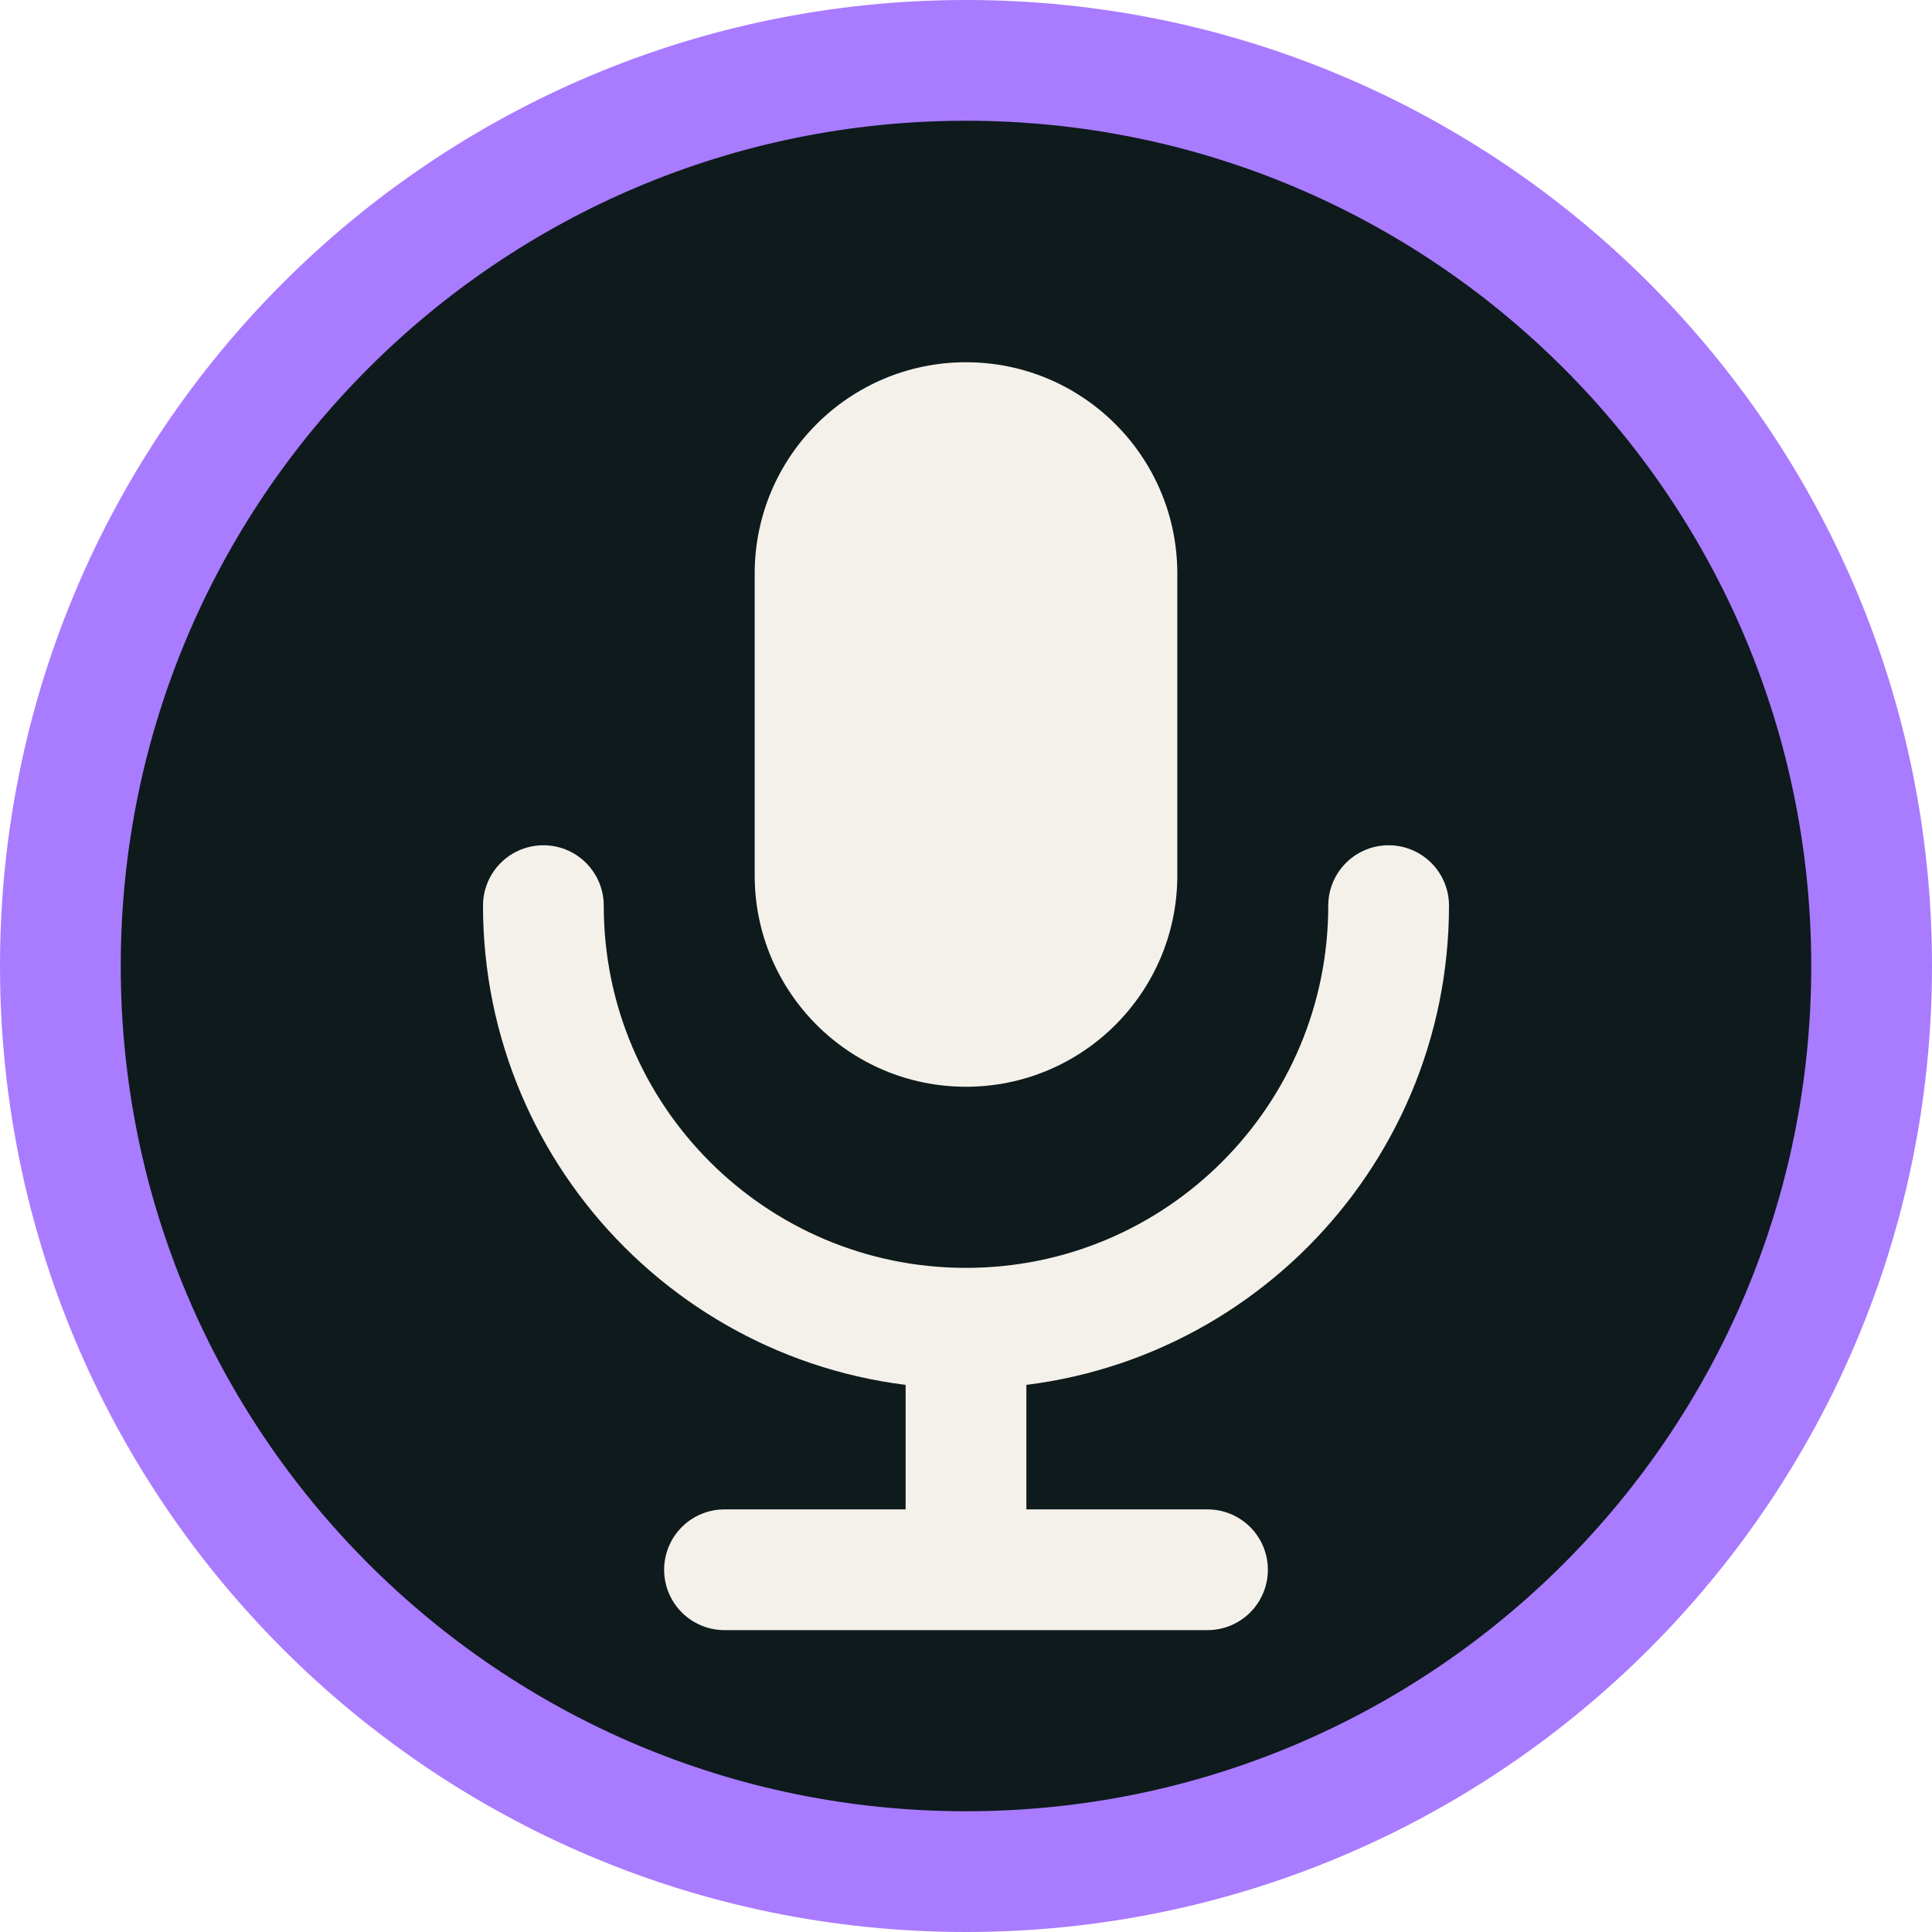
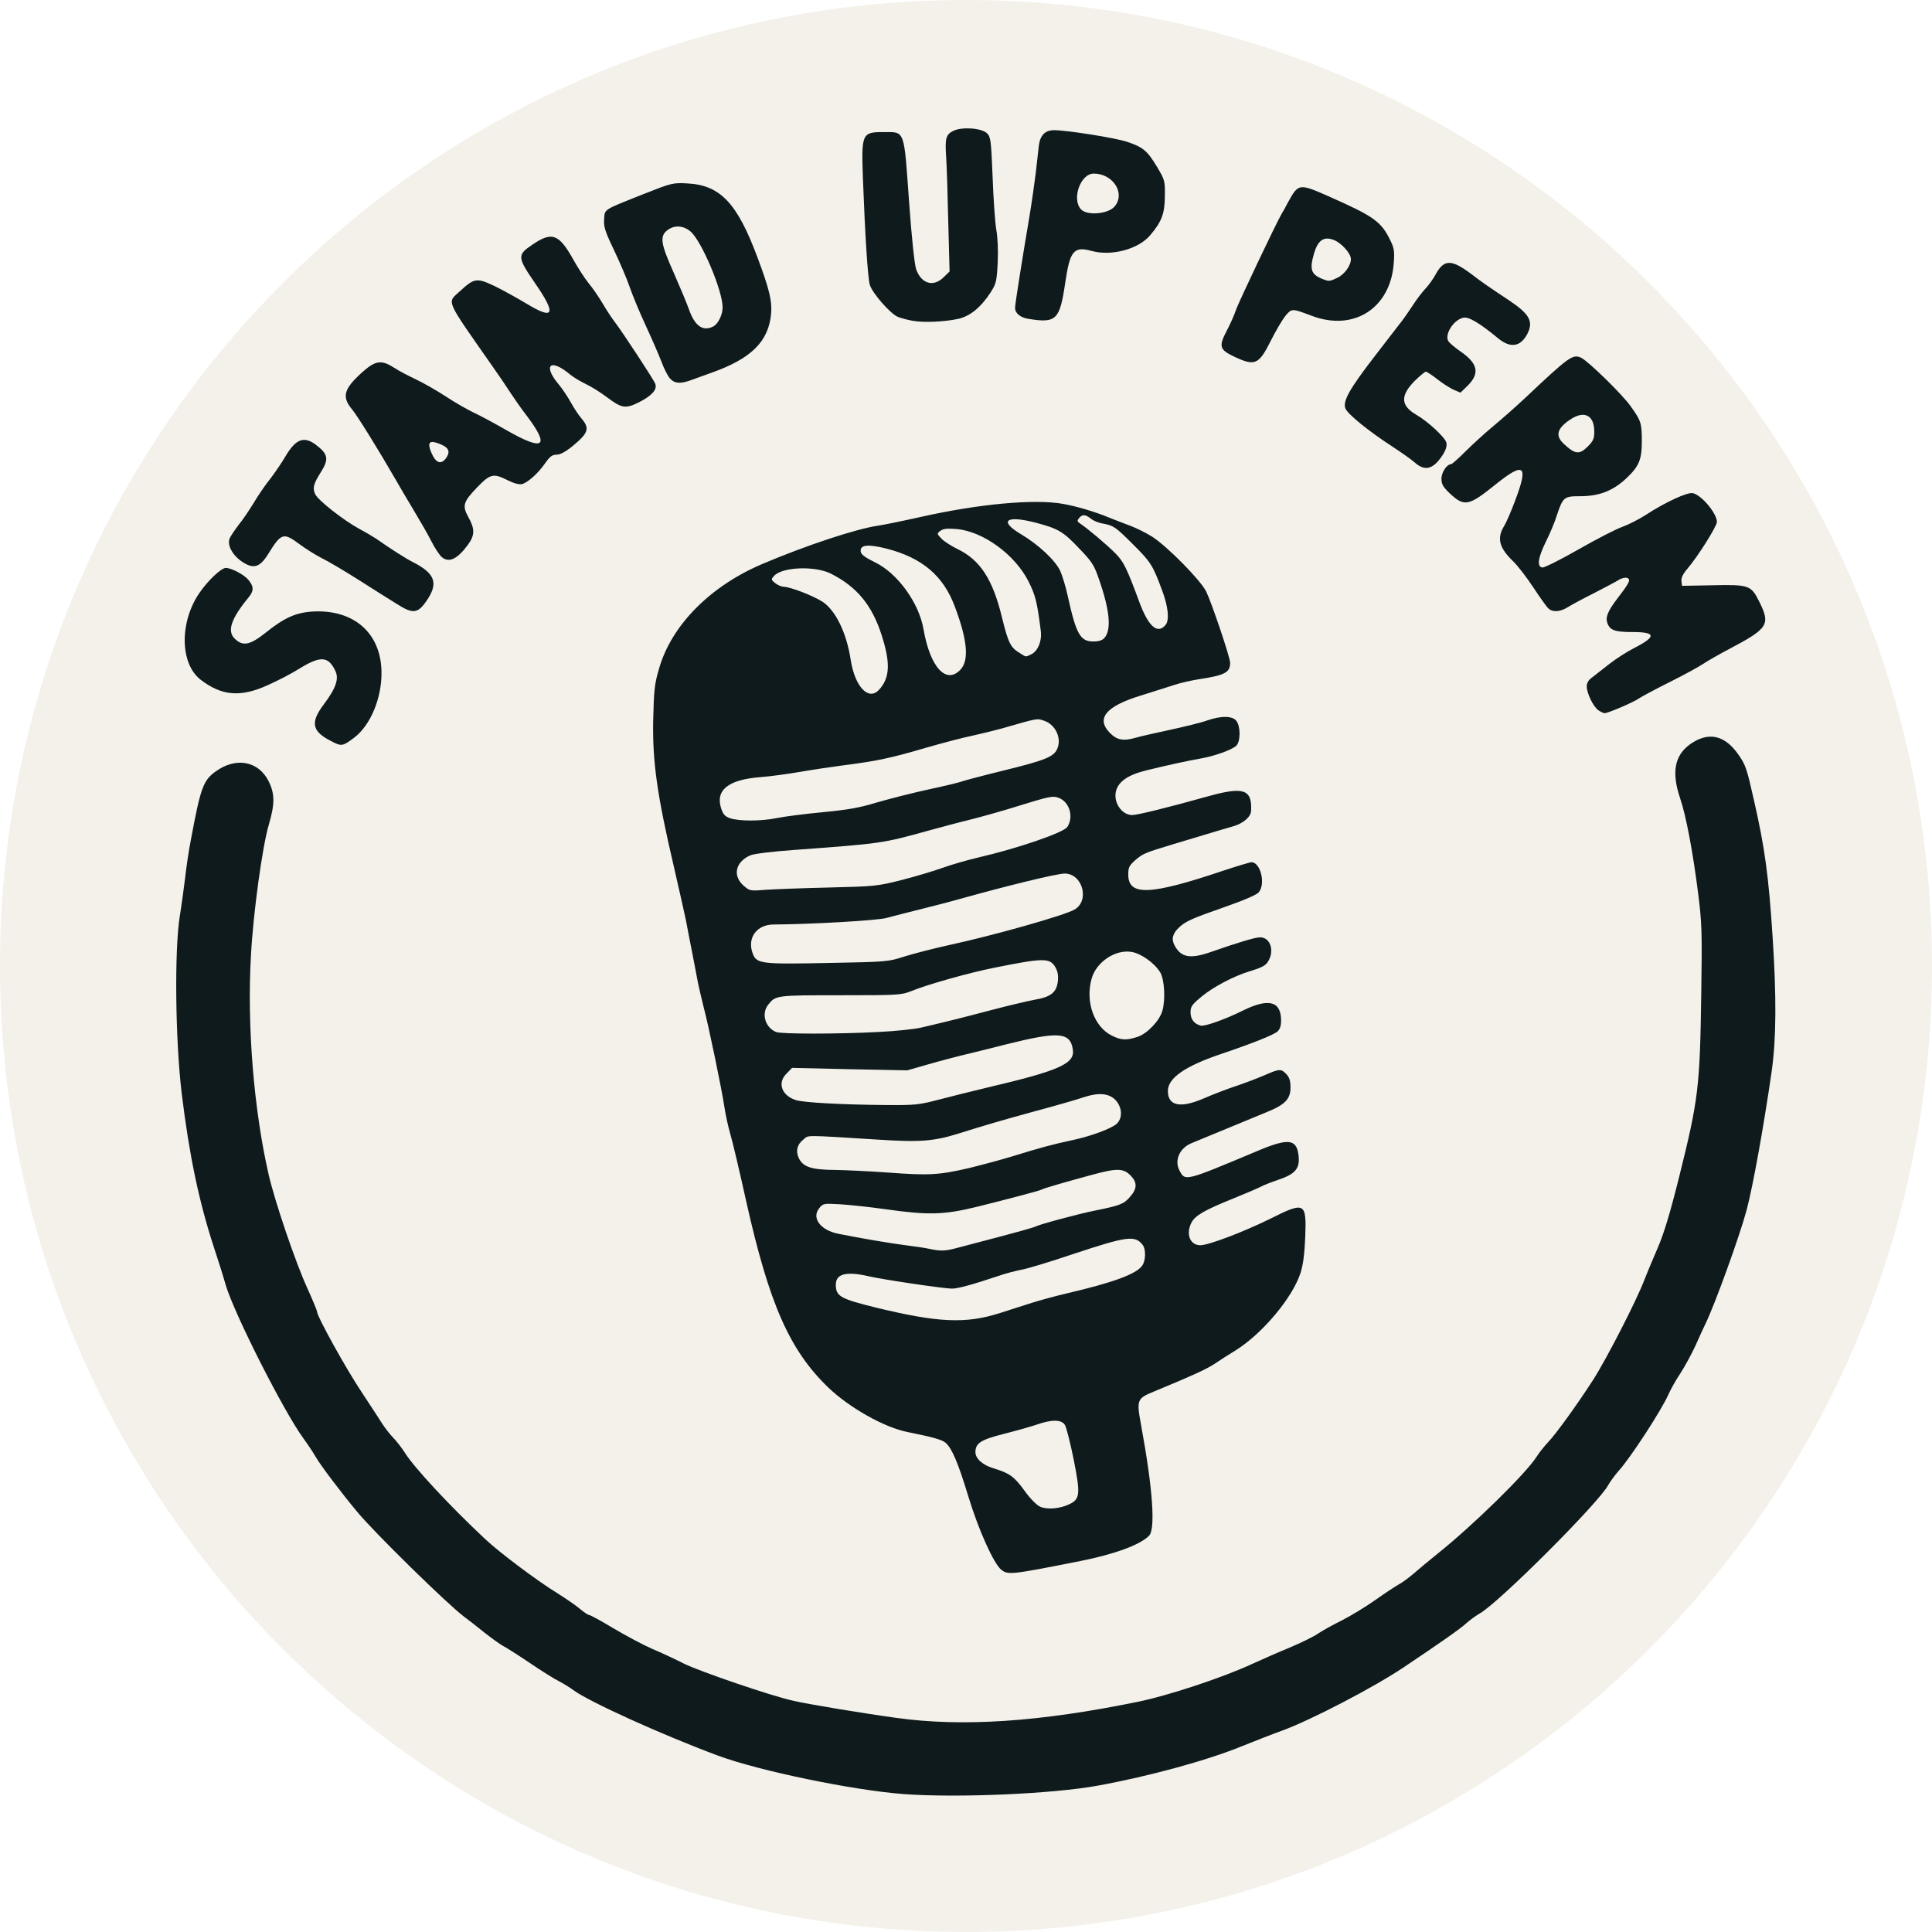
- <svg xmlns="http://www.w3.org/2000/svg" viewBox="0 0 64 64">
-   <circle cx="32" cy="32" r="30" fill="#0e1a1c" stroke="#a97bff" stroke-width="4" />
-   <rect x="25" y="12" width="14" height="24" rx="7" fill="#f4f1ea" />
-   <path d="M18 30a14 14 0 0 0 28 0M32 44v8M24 52h16" fill="none" stroke="#f4f1ea" stroke-width="4" stroke-linecap="round" />
+ <svg xmlns="http://www.w3.org/2000/svg" viewBox="0 0 1024 1024">
+   <circle cx="512" cy="512" r="512" fill="#F4F1EA" />
+   <path fill="#0E1A1C" d="M479.0 950.9C452.2 948.9 402.3 938.6 380.5 930.5C350.9 919.5 312.1 901.9 303.9 895.8C302.0 894.4 298.6 892.3 296.3 891.1C294.0 890.0 287.0 885.6 280.8 881.4C274.6 877.2 268.1 873.1 266.5 872.3C264.9 871.4 260.4 868.2 256.5 865.1C252.7 862.0 247.9 858.3 246.0 856.9C237.4 850.5 198.7 812.6 189.4 801.4C180.5 790.7 170.1 776.9 167.4 772.3C165.9 769.7 162.9 765.2 160.9 762.5C150.3 748.0 124.1 696.2 119.6 681.0C118.3 676.3 115.5 667.5 113.5 661.5C105.4 636.8 100.3 612.2 96.3 579.5C92.9 551.1 92.4 503.5 95.3 485.5C96.2 480.0 97.4 471.0 98.1 465.5C98.7 460.0 100.0 451.0 101.1 445.5C106.3 417.5 107.7 413.6 114.3 408.9C125.0 401.1 137.0 403.3 142.4 414.1C145.7 420.8 145.7 426.1 142.5 437.0C139.1 448.4 134.2 483.8 133.0 506.6C130.9 543.8 134.5 588.1 142.4 622.6C145.8 637.3 156.6 669.0 162.9 682.8C165.7 689.0 168.0 694.5 168.0 695.1C168.0 697.7 183.7 726.0 191.9 738.2C196.6 745.3 201.4 752.7 202.6 754.6C203.8 756.5 206.3 759.8 208.2 761.8C210.2 763.8 213.0 767.5 214.6 770.0C219.3 777.6 238.2 798.0 257.1 815.7C264.5 822.7 284.9 838.0 295.2 844.3C299.5 847.0 304.8 850.6 307.1 852.5C309.3 854.4 311.7 856.0 312.3 856.0C312.9 856.0 318.6 859.1 324.9 862.9C331.3 866.7 340.6 871.7 345.6 873.9C350.6 876.0 358.3 879.6 362.6 881.8C370.9 885.9 408.8 898.9 420.3 901.4C427.8 903.2 457.5 908.1 475.0 910.5C510.0 915.4 551.0 912.7 603.5 901.9C619.5 898.6 647.9 889.2 663.5 882.0C668.1 879.9 676.9 876.0 683.2 873.4C689.4 870.8 696.4 867.4 698.8 865.7C701.2 864.1 706.8 861.0 711.3 858.8C715.8 856.5 723.8 851.7 729.0 848.0C734.2 844.3 739.9 840.6 741.5 839.7C743.1 838.9 746.6 836.3 749.2 834.1C751.8 831.8 757.7 826.9 762.3 823.2C780.8 808.4 808.9 780.9 814.5 772.0C815.7 770.0 818.5 766.6 820.6 764.3C824.8 759.9 835.9 744.5 844.3 731.5C851.5 720.3 867.3 689.5 871.5 678.5C872.8 675.2 875.9 667.6 878.5 661.7C881.9 653.9 885.1 643.3 890.0 623.7C900.2 582.8 901.0 576.3 901.7 526.5C902.2 493.8 902.0 489.0 900.1 473.9C897.3 451.6 893.6 432.1 890.5 423.1C885.9 409.4 887.5 400.6 895.6 394.6C905.5 387.5 914.3 389.5 921.7 400.4C925.2 405.5 925.9 407.5 929.6 424.0C935.4 449.4 937.4 464.1 939.5 496.3C941.6 528.3 941.5 550.4 939.0 568.0C935.0 595.9 929.0 629.4 925.7 641.5C922.1 655.0 909.0 691.2 904.0 701.5C902.9 703.7 900.5 709.0 898.6 713.3C896.6 717.6 893.1 724.1 890.7 727.8C888.2 731.5 885.4 736.6 884.3 739.1C880.7 747.3 864.2 772.7 857.9 779.6C855.9 781.9 853.4 785.3 852.4 787.1C847.7 796.2 794.6 849.3 784.4 855.1C782.3 856.3 778.9 858.8 777.0 860.5C774.0 863.3 763.4 870.7 744.0 883.7C727.9 894.5 694.2 912.0 679.2 917.4C675.2 918.8 665.8 922.5 658.3 925.5C640.0 933.0 609.4 941.4 582.0 946.4C558.2 950.8 507.5 953.0 479.0 950.9ZM530.7 832.0C526.7 828.8 518.6 810.9 513.1 792.7C507.8 775.3 504.6 767.8 501.3 764.8C499.5 763.1 494.4 761.7 481.0 759.0C468.8 756.6 450.3 746.2 439.1 735.5C418.5 715.7 407.7 691.2 395.5 636.7C391.9 620.4 388.1 604.3 387.0 600.8C386.0 597.3 384.6 591.1 384.0 587.0C382.6 577.6 375.7 544.1 372.9 533.6C371.8 529.2 370.2 522.5 369.5 518.6C368.8 514.7 367.4 507.7 366.5 503.0C365.6 498.3 364.2 491.4 363.5 487.5C362.7 483.6 359.8 470.9 357.1 459.1C348.3 421.5 345.8 403.8 346.2 382.0C346.6 365.4 346.9 362.5 349.4 354.1C356.0 331.3 376.5 310.6 404.1 298.9C427.4 289.0 454.1 280.2 465.5 278.6C468.2 278.2 478.1 276.2 487.5 274.1C518.5 267.1 548.4 264.3 563.6 267.1C570.4 268.3 580.3 271.2 587.5 274.2C590.2 275.3 595.4 277.3 598.9 278.6C602.4 279.9 607.8 282.6 610.9 284.6C619.0 289.9 636.3 307.5 639.3 313.5C642.1 319.2 652.0 348.4 652.0 351.3C652.0 356.4 649.3 357.9 635.5 360.0C631.6 360.6 625.8 361.9 622.5 363.0C619.2 364.1 611.1 366.6 604.5 368.7C586.0 374.4 580.7 380.9 588.4 388.6C592.1 392.3 595.5 392.9 602.0 391.0C603.9 390.4 611.9 388.6 619.8 386.9C627.7 385.2 636.7 383.0 639.7 381.9C647.5 379.2 653.4 379.4 655.4 382.2C657.6 385.3 657.5 393.2 655.2 395.3C652.8 397.5 643.5 400.8 636.5 402.0C629.2 403.3 619.5 405.4 607.6 408.3C597.9 410.7 592.8 414.2 591.5 419.3C590.0 425.2 594.5 432.0 600.1 432.0C602.8 432.0 619.1 428.0 640.5 422.0C659.2 416.8 663.7 418.4 663.1 429.8C663.0 432.9 659.0 436.4 653.8 437.9C649.6 439.1 646.2 440.1 622.0 447.4C606.7 452.0 605.8 452.4 601.6 456.0C598.5 458.8 598.0 459.8 598.0 463.5C598.0 475.0 609.4 474.6 648.6 461.4C655.9 459.0 662.5 457.0 663.3 457.0C668.1 457.0 670.9 468.4 667.2 472.9C666.2 474.2 659.5 477.1 649.5 480.6C631.8 486.8 628.6 488.2 625.1 491.4C621.6 494.6 620.7 497.6 622.5 501.0C625.9 507.5 630.8 508.4 641.7 504.6C655.7 499.7 665.6 496.7 667.9 496.8C673.0 496.8 675.5 503.3 672.5 508.9C671.1 511.7 669.3 512.7 661.7 515.0C653.7 517.5 642.9 523.2 637.0 528.1C631.8 532.4 631.0 533.5 631.0 536.5C631.0 540.2 632.9 542.7 636.4 543.6C638.6 544.1 649.4 540.3 658.8 535.6C672.4 528.9 679.0 530.6 679.0 540.9C679.0 543.8 678.4 545.5 677.0 546.8C674.8 548.6 663.9 553.0 647.0 558.7C628.1 565.1 619.0 571.4 619.0 578.2C619.0 586.2 625.6 587.6 638.2 582.1C643.3 579.9 651.1 576.9 655.5 575.5C659.9 574.0 666.5 571.5 670.2 569.9C678.2 566.4 679.0 566.4 681.8 569.3C683.4 571.0 684.0 572.9 684.0 576.4C684.0 582.5 681.1 585.5 671.5 589.4C663.5 592.7 637.5 603.4 631.3 606.0C625.1 608.7 622.4 615.0 625.1 620.3C628.2 626.2 627.7 626.3 666.3 610.1C682.6 603.2 687.1 603.6 688.2 612.0C689.2 619.3 686.7 622.3 677.0 625.5C674.0 626.5 669.9 628.1 668.0 629.1C666.1 630.1 659.3 632.9 653.0 635.5C638.4 641.4 633.4 644.3 631.5 648.0C628.4 654.0 630.7 660.0 636.2 660.0C640.6 660.0 659.2 652.9 673.2 646.0C691.7 636.7 692.5 637.2 691.8 655.7C691.4 664.8 690.7 670.3 689.3 674.7C685.0 687.9 669.2 706.7 655.1 715.6C651.6 717.7 646.5 721.0 643.7 722.9C639.0 725.9 632.5 728.9 611.7 737.5C602.5 741.3 602.3 741.8 604.9 755.9C611.0 789.1 612.5 810.5 609.0 814.0C604.1 818.9 590.6 823.8 572.5 827.4C535.7 834.7 534.3 834.8 530.7 832.0ZM566.7 797.3C572.5 794.6 572.7 791.9 569.1 773.7C567.3 764.8 565.2 756.5 564.4 755.2C562.5 752.3 557.4 752.3 549.4 755.1C546.2 756.2 538.3 758.4 532.0 760.0C519.8 763.1 517.0 764.9 517.0 769.7C517.0 773.1 520.9 776.6 526.8 778.3C535.0 780.8 537.6 782.6 543.0 790.1C546.0 794.3 549.4 797.7 551.3 798.6C555.0 800.2 561.7 799.7 566.7 797.3ZM529.5 696.1C535.0 694.3 542.9 691.8 547.0 690.5C551.1 689.2 559.5 686.9 565.5 685.5C589.9 679.8 602.3 675.3 605.4 670.8C607.3 668.1 607.4 662.2 605.7 659.9C601.6 654.6 597.6 655.1 568.4 664.8C556.9 668.7 544.9 672.3 541.8 672.9C538.6 673.5 532.7 675.0 528.8 676.4C516.0 680.7 507.7 683.0 504.6 683.0C500.4 683.0 467.8 678.2 460.2 676.4C448.4 673.7 443.0 675.2 443.0 680.9C443.0 687.1 445.4 688.4 464.5 693.1C497.0 701.0 511.7 701.7 529.5 696.1ZM507.0 661.5C510.0 660.7 520.3 658.0 529.8 655.5C539.3 653.0 547.9 650.6 548.8 650.1C551.4 648.8 571.6 643.4 580.5 641.6C593.4 639.0 595.7 638.2 598.9 634.4C602.8 630.0 602.9 626.7 599.1 622.9C595.4 619.2 591.9 619.1 579.1 622.6C565.0 626.4 552.9 629.9 552.1 630.5C551.1 631.1 534.8 635.4 517.5 639.7C500.3 643.9 491.9 644.1 470.0 641.0C461.5 639.8 450.4 638.6 445.4 638.3C436.4 637.8 436.3 637.8 434.1 640.5C430.1 645.6 434.9 652.0 444.2 653.9C456.1 656.3 472.0 659.0 480.0 660.0C484.7 660.6 490.3 661.4 492.5 661.9C498.5 663.2 501.0 663.1 507.0 661.5ZM514.0 619.0C520.9 617.3 531.0 614.6 536.5 612.9C551.0 608.4 558.5 606.4 567.5 604.5C577.7 602.4 588.8 598.3 591.8 595.7C595.2 592.6 594.8 586.7 591.1 582.9C587.7 579.5 582.4 579.0 574.9 581.4C569.5 583.2 559.6 586.0 547.0 589.4C532.0 593.5 520.4 596.9 508.7 600.6C495.1 604.9 488.0 605.5 465.0 604.0C425.1 601.5 428.8 601.6 425.9 603.9C422.4 606.6 421.6 610.2 423.5 614.1C425.9 618.6 430.2 620.0 442.7 620.1C448.6 620.2 461.4 620.8 471.0 621.5C492.3 623.1 497.9 622.8 514.0 619.0ZM497.3 582.9C503.5 581.3 515.0 578.4 523.0 576.5C561.7 567.4 569.9 563.8 568.6 556.1C567.2 547.0 560.9 546.6 533.0 553.6C530.0 554.4 521.9 556.4 515.0 558.1C508.1 559.7 497.6 562.5 491.7 564.2L480.9 567.3L450.3 566.7L419.8 566.0L416.8 569.1C411.9 574.0 414.3 580.7 421.9 583.1C426.1 584.4 446.5 585.5 469.8 585.7C485.0 585.8 487.0 585.6 497.3 582.9ZM603.1 549.5C608.2 547.7 614.6 541.0 616.1 535.7C617.8 529.7 617.2 519.1 614.9 515.3C611.8 510.3 604.6 505.2 599.5 504.5C590.9 503.2 580.8 510.1 578.5 519.0C575.2 531.2 580.0 544.3 589.3 548.9C594.3 551.4 597.1 551.5 603.1 549.5ZM465.0 547.0C474.1 546.6 484.4 545.5 488.0 544.7C504.2 540.9 508.5 539.8 524.5 535.6C533.9 533.1 544.6 530.6 548.3 529.9C557.1 528.4 560.0 526.0 560.7 520.0C561.0 516.6 560.6 514.7 559.1 512.2C556.2 507.7 552.8 507.7 526.6 513.0C514.0 515.5 491.5 521.8 483.0 525.3C477.7 527.4 476.2 527.5 445.5 527.5C411.3 527.5 411.1 527.5 407.1 532.6C403.4 537.3 405.6 544.7 411.4 547.0C414.1 548.1 443.9 548.1 465.0 547.0ZM479.6 506.9C484.7 505.3 495.0 502.7 502.6 501.0C525.9 496.0 564.2 485.2 569.5 482.1C577.7 477.4 573.8 463.0 564.3 463.0C560.2 463.0 533.6 469.5 509.0 476.4C506.0 477.3 497.2 479.6 489.5 481.5C481.8 483.4 473.0 485.7 470.0 486.5C465.2 487.9 429.4 489.9 410.1 490.0C401.0 490.0 395.8 497.2 399.0 505.5C401.0 510.8 403.5 511.1 438.5 510.4C470.3 509.8 470.6 509.8 479.6 506.9ZM439.5 470.4C463.8 469.8 464.9 469.7 478.0 466.4C485.4 464.5 495.1 461.6 499.5 460.0C503.9 458.4 512.5 455.9 518.5 454.5C539.3 449.7 563.8 441.3 565.7 438.3C569.2 433.0 566.9 425.1 561.2 422.9C558.1 421.7 556.4 422.0 539.0 427.4C532.7 429.4 522.1 432.4 515.5 434.1C508.9 435.7 498.8 438.4 493.0 440.0C467.4 447.1 468.0 447.0 420.8 450.5C409.4 451.3 399.8 452.5 397.8 453.3C389.9 456.7 388.1 464.0 394.0 469.3C397.3 472.2 397.4 472.3 405.9 471.6C410.6 471.3 425.8 470.7 439.5 470.4ZM411.7 433.6C415.5 432.8 426.4 431.4 435.9 430.5C449.5 429.2 455.7 428.1 464.5 425.4C470.7 423.6 483.0 420.4 491.8 418.5C500.7 416.6 509.0 414.6 510.4 414.0C511.9 413.5 521.3 411.0 531.5 408.5C554.3 402.9 558.6 401.1 560.4 396.8C562.8 391.2 559.4 384.0 553.4 382.0C549.5 380.7 550.5 380.5 531.0 386.1C527.4 387.1 520.5 388.8 515.5 389.9C510.6 390.9 499.5 393.8 490.9 396.3C472.2 401.8 464.5 403.4 448.0 405.5C441.1 406.4 430.4 408.0 424.1 409.1C417.8 410.2 408.3 411.5 403.0 411.9C386.1 413.2 379.1 418.7 382.2 428.4C383.3 431.7 384.2 432.7 387.0 433.7C391.8 435.3 403.5 435.3 411.7 433.6ZM175.5 392.8C165.3 387.6 164.4 383.0 171.5 373.5C178.1 364.7 179.8 359.8 177.7 355.5C174.0 347.7 169.8 347.5 158.5 354.5C154.7 356.9 147.2 360.8 142.0 363.1C127.6 369.7 117.6 368.9 106.4 360.3C95.5 352.0 95.0 330.3 105.4 314.7C109.8 308.1 117.2 301.0 119.7 301.0C122.9 301.1 129.6 304.7 131.8 307.5C134.6 311.0 134.6 313.2 131.7 316.7C122.5 327.9 120.3 334.4 124.3 338.4C128.6 342.7 132.4 342.0 140.6 335.5C150.8 327.3 156.9 324.6 166.2 324.1C187.8 323.1 201.9 335.7 202.2 356.1C202.4 370.0 196.4 384.4 187.7 391.0C181.6 395.6 181.0 395.7 175.5 392.8ZM847.1 376.4C844.4 374.4 841.1 367.6 841.0 363.8C841.0 362.1 841.9 360.4 843.8 359.1C845.3 357.9 849.4 354.7 853.0 351.9C856.6 349.1 862.5 345.3 866.1 343.5C878.0 337.4 877.8 335.0 865.4 335.0C856.0 335.0 853.4 334.1 852.0 330.4C850.8 327.2 852.0 324.1 857.4 317.0C863.8 308.7 864.5 307.1 862.4 306.3C861.5 306.0 859.5 306.4 858.1 307.3C856.7 308.2 850.8 311.3 845.0 314.3C839.2 317.2 832.9 320.6 831.0 321.8C826.9 324.4 822.8 324.6 820.6 322.4C819.7 321.6 816.1 316.5 812.6 311.2C809.1 305.9 804.3 299.7 802.0 297.5C794.6 290.4 793.3 285.3 797.1 279.0C798.3 277.1 801.0 270.9 803.1 265.2C810.2 246.5 807.9 244.6 792.9 256.6C778.3 268.4 776.1 268.8 768.1 261.2C764.8 258.0 764.0 256.6 764.0 253.7C764.0 250.3 766.9 246.0 769.2 246.0C769.6 246.0 773.0 243.0 776.8 239.2C780.5 235.5 787.3 229.3 791.9 225.5C796.5 221.7 803.9 215.1 808.4 210.9C831.7 188.9 833.6 187.6 838.0 189.6C841.7 191.3 859.8 209.0 864.2 215.2C869.8 223.0 870.2 224.2 870.2 233.9C870.2 243.7 868.7 247.2 861.9 253.6C854.8 260.2 847.6 263.0 837.5 263.0C828.9 263.0 828.4 263.4 825.0 273.6C824.0 276.9 821.4 283.0 819.4 287.0C815.1 295.7 814.5 300.4 817.5 300.8C818.6 300.9 827.4 296.5 837.0 291.0C846.6 285.5 857.0 280.2 860.0 279.2C863.0 278.1 868.4 275.4 872.0 273.1C882.9 266.0 894.5 260.7 897.3 261.4C902.0 262.5 910.0 272.2 910.0 276.6C910.0 278.9 899.9 295.0 894.3 301.5C892.0 304.2 891.0 306.3 891.2 308.0L891.5 310.5L908.0 310.2C927.0 309.8 928.1 310.2 932.4 318.8C938.5 331.1 937.3 333.0 916.5 344.0C911.0 346.9 904.7 350.5 902.5 352.0C900.3 353.5 892.4 357.8 885.0 361.5C877.6 365.2 870.3 369.1 868.8 370.1C866.1 372.1 852.3 378.0 850.5 378.0C849.9 378.0 848.4 377.3 847.1 376.4ZM465.8 365.7C471.6 359.5 472.1 351.7 467.4 337.0C462.3 320.8 454.2 311.0 440.3 304.0C431.8 299.8 414.6 300.5 410.3 305.2C408.6 307.1 408.6 307.2 410.9 309.1C412.2 310.1 414.2 311.0 415.4 311.0C418.9 311.1 430.7 315.6 435.9 318.9C442.8 323.4 448.7 335.3 450.9 349.8C453.1 363.9 460.3 371.6 465.8 365.7ZM509.1 354.9C513.7 349.9 512.8 339.3 506.0 321.3C499.9 305.1 488.8 295.7 470.0 290.8C460.1 288.3 455.7 288.7 456.2 292.3C456.4 293.9 458.4 295.4 463.7 298.0C475.7 303.8 487.1 319.5 489.5 333.6C493.0 353.7 501.5 363.0 509.1 354.9ZM546.4 346.9C550.1 345.2 552.4 339.7 551.6 334.1C549.7 319.0 548.8 315.5 545.1 308.1C537.9 293.9 521.0 281.6 507.0 280.4C502.1 280.0 500.0 280.2 498.5 281.3C496.5 282.8 496.5 282.9 499.0 285.5C500.3 286.9 504.2 289.4 507.5 291.0C519.5 296.8 526.2 307.0 531.1 327.4C534.4 340.7 535.6 343.2 540.3 346.0C544.1 348.4 543.4 348.3 546.4 346.9ZM585.3 338.2C589.2 333.9 588.3 323.5 582.3 306.5C579.9 299.5 578.6 297.5 572.0 290.7C563.6 281.8 560.9 280.2 549.2 277.1C533.3 272.9 529.1 276.0 541.1 283.1C550.5 288.7 559.2 296.9 561.9 302.5C563.0 304.9 564.9 311.1 566.0 316.2C570.4 336.2 572.6 340.0 579.5 340.0C582.3 340.0 584.2 339.4 585.3 338.2ZM617.8 331.2C619.9 328.6 619.2 321.5 615.9 312.8C611.0 299.6 610.0 298.0 600.8 288.8C591.2 279.2 590.3 278.6 584.6 277.5C582.4 277.2 579.5 276.0 578.2 274.9C575.2 272.6 573.7 272.5 571.9 274.6C570.8 276.0 570.9 276.4 572.5 277.5C576.3 280.0 586.4 288.5 590.9 293.0C595.5 297.6 597.0 300.5 604.1 319.7C608.8 332.2 613.6 336.3 617.8 331.2ZM210.0 319.9C206.4 317.7 197.4 312.0 190.0 307.3C182.6 302.6 173.8 297.4 170.5 295.8C167.2 294.1 161.9 290.8 158.7 288.4C150.2 282.1 149.1 282.4 142.1 293.7C137.5 301.1 134.0 301.9 127.3 297.0C122.9 293.7 120.4 288.7 121.7 285.4C122.1 284.4 124.2 281.2 126.4 278.3C128.7 275.5 132.3 270.1 134.5 266.5C136.7 262.8 140.6 257.0 143.3 253.7C145.9 250.3 149.4 245.1 151.1 242.2C156.6 232.8 160.9 231.0 167.1 235.5C173.9 240.6 174.5 243.2 170.1 250.2C166.2 256.3 165.6 258.6 167.0 261.8C168.3 265.0 182.1 275.8 190.6 280.4C193.8 282.1 197.8 284.5 199.5 285.6C206.9 290.8 215.0 296.0 218.8 297.9C230.2 303.7 232.3 308.7 226.9 317.2C221.6 325.4 219.2 325.8 210.0 319.9ZM234.2 295.3C233.0 294.3 230.5 290.6 228.7 287.0C226.9 283.4 222.6 276.0 219.3 270.5C216.0 265.0 211.5 257.4 209.3 253.5C200.6 238.4 189.3 220.2 186.7 217.1C181.0 210.3 182.1 206.2 192.1 197.2C199.1 191.0 202.1 190.6 208.9 194.9C211.4 196.6 216.7 199.3 220.5 201.1C224.3 202.9 231.5 207.0 236.4 210.2C241.2 213.4 247.8 217.1 250.9 218.6C254.0 220.0 262.0 224.3 268.6 228.1C288.4 239.4 291.7 236.9 279.0 220.1C276.5 216.9 272.8 211.6 270.7 208.4C268.6 205.1 264.3 198.8 261.2 194.4C235.6 157.8 236.9 160.7 243.6 154.5C251.4 147.3 252.6 147.1 262.3 151.7C266.8 153.9 274.3 158.1 279.0 160.9C293.8 169.9 295.1 166.7 283.4 149.8C274.2 136.4 274.1 135.1 282.0 129.8C292.6 122.5 296.3 123.9 304.1 138.0C306.4 142.1 309.9 147.5 311.9 150.0C314.0 152.5 317.4 157.4 319.5 161.0C321.6 164.6 324.6 169.1 326.1 171.0C330.1 176.3 346.5 201.2 347.3 203.4C348.5 206.4 345.5 209.7 338.9 213.1C331.5 216.8 329.6 216.5 321.5 210.4C318.2 207.9 313.2 204.8 310.4 203.5C307.7 202.2 304.0 200.0 302.3 198.6C291.5 189.5 287.4 193.6 296.5 204.2C298.2 206.3 300.9 210.3 302.5 213.2C304.1 216.1 306.6 220.0 308.2 221.8C312.7 227.1 311.9 229.5 303.4 236.5C299.7 239.5 296.9 241.0 295.0 241.0C292.7 241.0 291.5 241.9 289.1 245.3C285.4 250.7 279.8 255.8 276.6 256.6C275.1 256.9 272.4 256.2 269.2 254.6C261.5 250.7 259.9 251.1 253.0 258.2C245.4 266.1 244.9 268.0 248.3 274.2C251.7 280.3 251.7 283.7 248.1 288.6C242.5 296.3 238.0 298.5 234.2 295.3ZM749.8 245.1C748.0 243.5 742.7 239.8 738.0 236.7C725.5 228.6 714.7 219.8 713.2 216.7C711.4 212.9 715.0 206.4 729.4 187.8C735.7 179.7 741.7 171.8 742.9 170.3C744.1 168.8 746.7 165.0 748.7 162.0C750.6 159.0 753.7 154.9 755.5 153.0C757.3 151.1 759.8 147.6 761.0 145.3C765.4 137.3 769.4 137.4 779.9 145.3C785.1 149.3 788.8 151.9 800.0 159.3C810.7 166.5 812.9 170.4 809.5 177.0C805.9 183.9 800.5 184.7 793.9 179.2C784.1 171.1 778.3 167.7 775.5 168.4C770.2 169.7 765.5 177.4 767.7 180.9C768.3 181.8 771.1 184.2 774.0 186.2C783.3 192.6 784.4 197.8 778.1 204.2L774.1 208.1L770.5 206.6C768.5 205.7 764.6 203.2 761.8 201.0C759.0 198.8 756.3 197.0 755.7 197.0C755.2 197.0 752.6 199.2 749.9 201.8C742.1 209.7 742.3 214.9 750.6 219.8C756.9 223.4 765.9 231.8 766.6 234.6C767.0 236.1 766.4 238.3 765.0 240.6C759.9 248.7 755.4 250.1 749.8 245.1ZM236.7 242.4C238.8 239.1 237.7 237.0 232.6 235.1C227.6 233.2 226.4 234.5 228.5 239.6C231.0 245.7 233.9 246.6 236.7 242.4ZM841.6 236.6C844.5 233.7 845.0 232.5 845.0 228.7C845.0 219.9 839.5 217.3 831.9 222.6C825.2 227.2 824.3 231.0 828.8 235.2C834.9 240.9 837.1 241.1 841.6 236.6ZM355.2 200.7C354.0 199.5 351.9 195.3 350.5 191.5C349.0 187.6 345.2 178.9 342.0 172.0C338.8 165.1 335.1 156.1 333.7 152.0C332.3 147.9 328.6 139.2 325.5 132.7C320.7 122.7 319.9 120.2 320.2 116.2C320.6 110.7 319.4 111.5 341.0 102.9C355.9 97.0 356.7 96.8 364.0 97.2C381.7 98.0 390.7 107.5 401.5 136.5C407.8 153.3 409.3 159.7 408.7 166.2C407.4 181.0 398.2 190.1 377.0 197.6C373.4 198.9 368.7 200.6 366.5 201.4C360.8 203.5 357.7 203.4 355.2 200.7ZM654.3 189.1C646.3 185.3 645.8 183.7 650.3 175.1C652.2 171.5 654.3 166.7 655.0 164.5C656.1 161.0 676.2 118.7 679.2 113.5C679.9 112.4 681.5 109.5 682.8 107.0C688.2 97.2 688.6 97.2 704.1 104.0C728.5 114.8 732.1 117.4 737.1 127.8C738.9 131.5 739.2 133.3 738.7 139.7C736.9 163.4 717.5 175.8 695.3 167.4C684.7 163.4 684.7 163.4 681.3 167.4C679.7 169.4 676.2 175.3 673.6 180.5C667.2 193.3 665.2 194.2 654.3 189.1ZM378.1 173.0C380.7 171.6 383.0 166.8 383.0 162.9C383.0 154.0 371.8 127.6 366.0 122.7C362.1 119.4 357.3 119.2 353.6 122.1C349.6 125.3 350.2 129.2 357.1 144.6C360.4 152.1 364.0 160.7 365.1 163.8C368.2 172.8 372.6 175.9 378.1 173.0ZM483.6 170.0C480.9 169.5 477.4 168.6 475.8 167.9C471.8 166.2 462.2 155.2 461.0 150.9C459.9 146.9 458.5 124.4 457.4 95.4C456.5 70.5 456.7 70.0 468.7 70.0C479.7 70.0 479.1 68.5 481.8 106.6C483.3 127.3 484.7 140.0 485.6 142.8C488.4 150.5 494.8 152.3 500.2 146.9L503.3 143.9L502.6 117.7C502.3 103.3 501.8 87.9 501.5 83.5C500.8 73.3 501.3 71.4 505.2 69.4C509.7 67.1 520.3 67.8 523.2 70.7C525.1 72.7 525.3 74.3 526.1 93.7C526.5 105.1 527.4 117.6 528.0 121.4C528.8 125.6 529.1 132.7 528.8 139.1C528.3 149.1 528.0 150.3 525.1 154.9C520.0 162.8 514.2 167.6 507.9 169.0C500.5 170.6 489.5 171.1 483.6 170.0ZM545.1 169.0C540.7 168.3 538.0 166.0 538.0 163.1C538.0 161.3 541.9 136.6 545.5 115.5C546.8 107.8 548.3 97.0 549.0 91.5C549.6 86.0 550.3 79.6 550.6 77.2C551.3 71.7 553.9 69.0 558.7 69.0C565.4 69.0 591.4 73.1 597.5 75.2C605.8 78.0 608.1 79.9 613.1 88.2C617.4 95.4 617.5 95.7 617.4 104.1C617.3 113.2 615.8 117.4 609.6 124.7C603.4 132.1 589.0 135.9 578.6 133.0C569.1 130.4 567.1 132.9 564.6 149.8C561.7 169.6 559.9 171.4 545.1 169.0ZM708.7 147.3C712.6 145.5 716.0 140.8 716.0 137.3C716.0 134.2 710.6 128.3 706.4 127.0C701.5 125.3 698.5 127.5 696.5 134.2C694.0 142.8 694.8 145.4 701.0 147.9C704.4 149.2 704.7 149.2 708.7 147.3ZM590.7 109.5C596.7 102.6 590.0 92.0 579.7 92.0C572.6 92.0 567.8 105.8 573.1 111.1C576.4 114.4 587.4 113.4 590.7 109.5Z" />
</svg>
